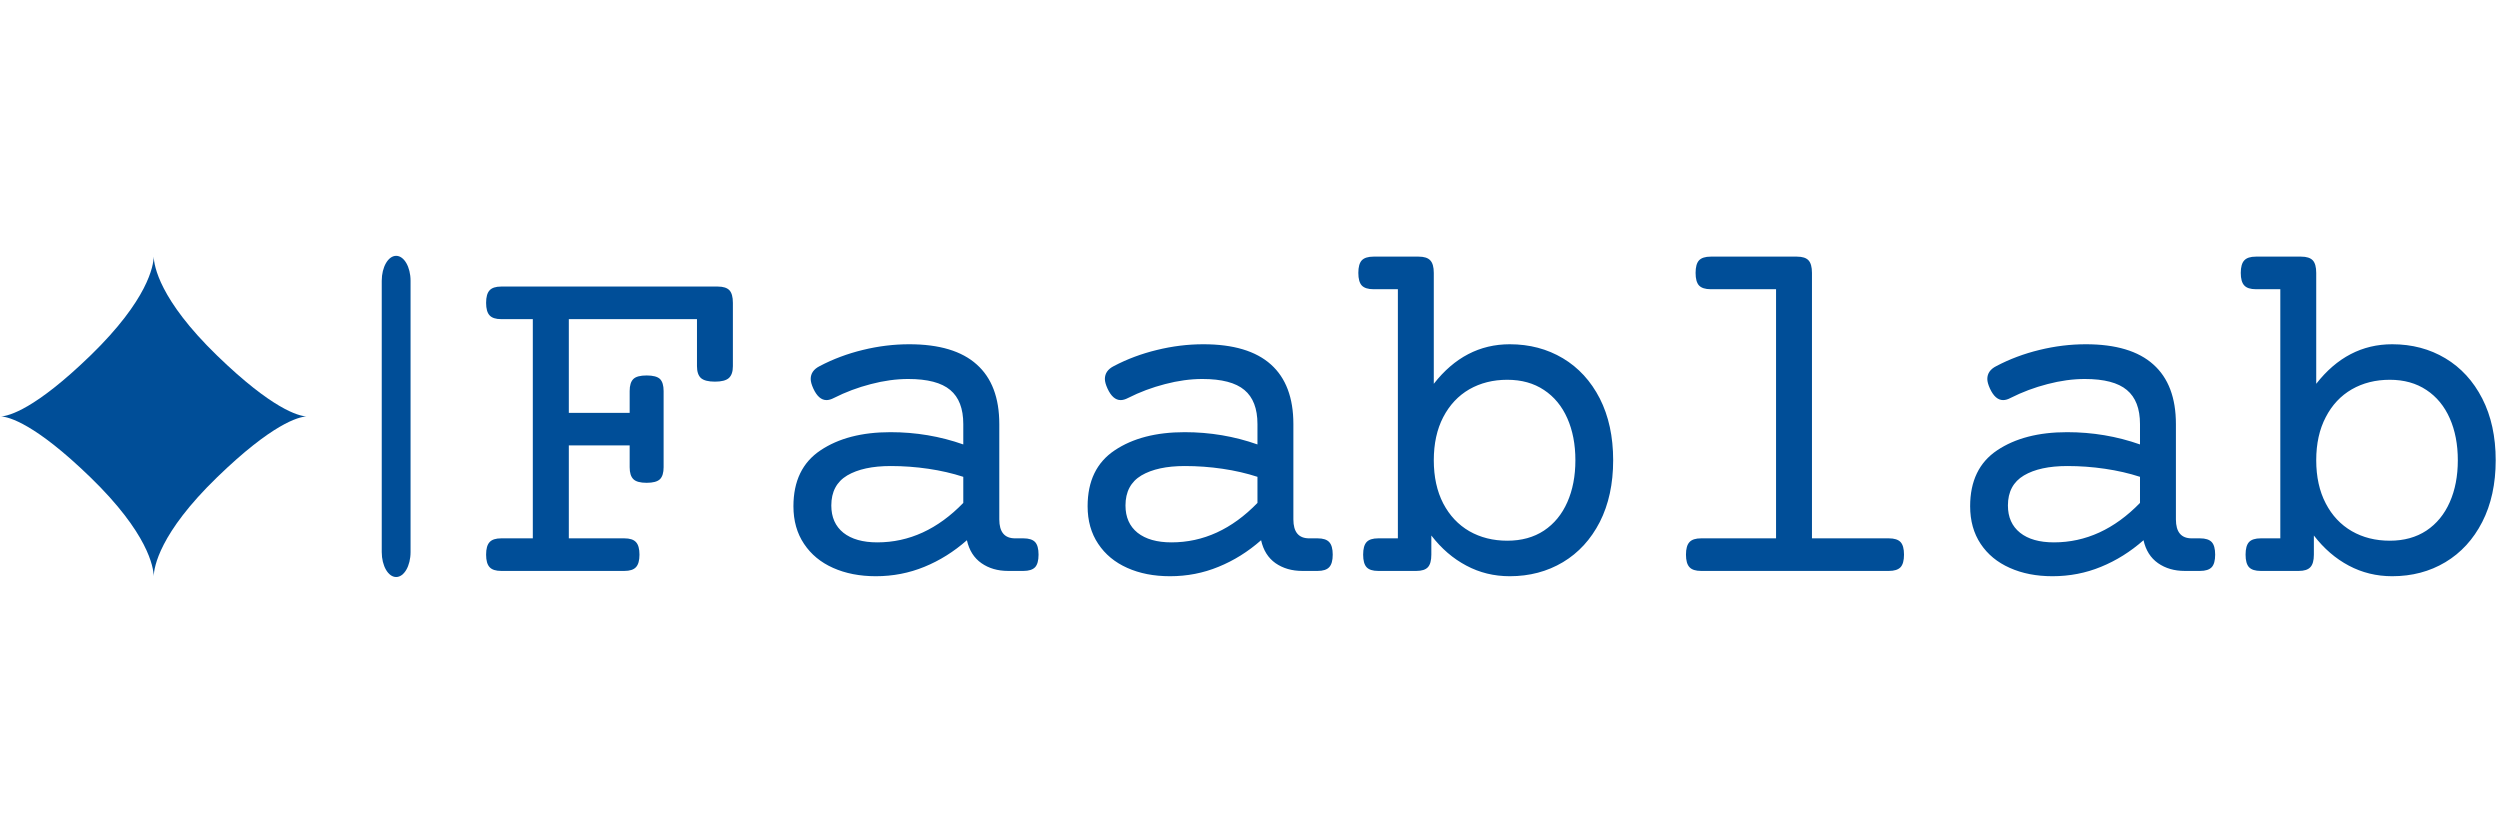
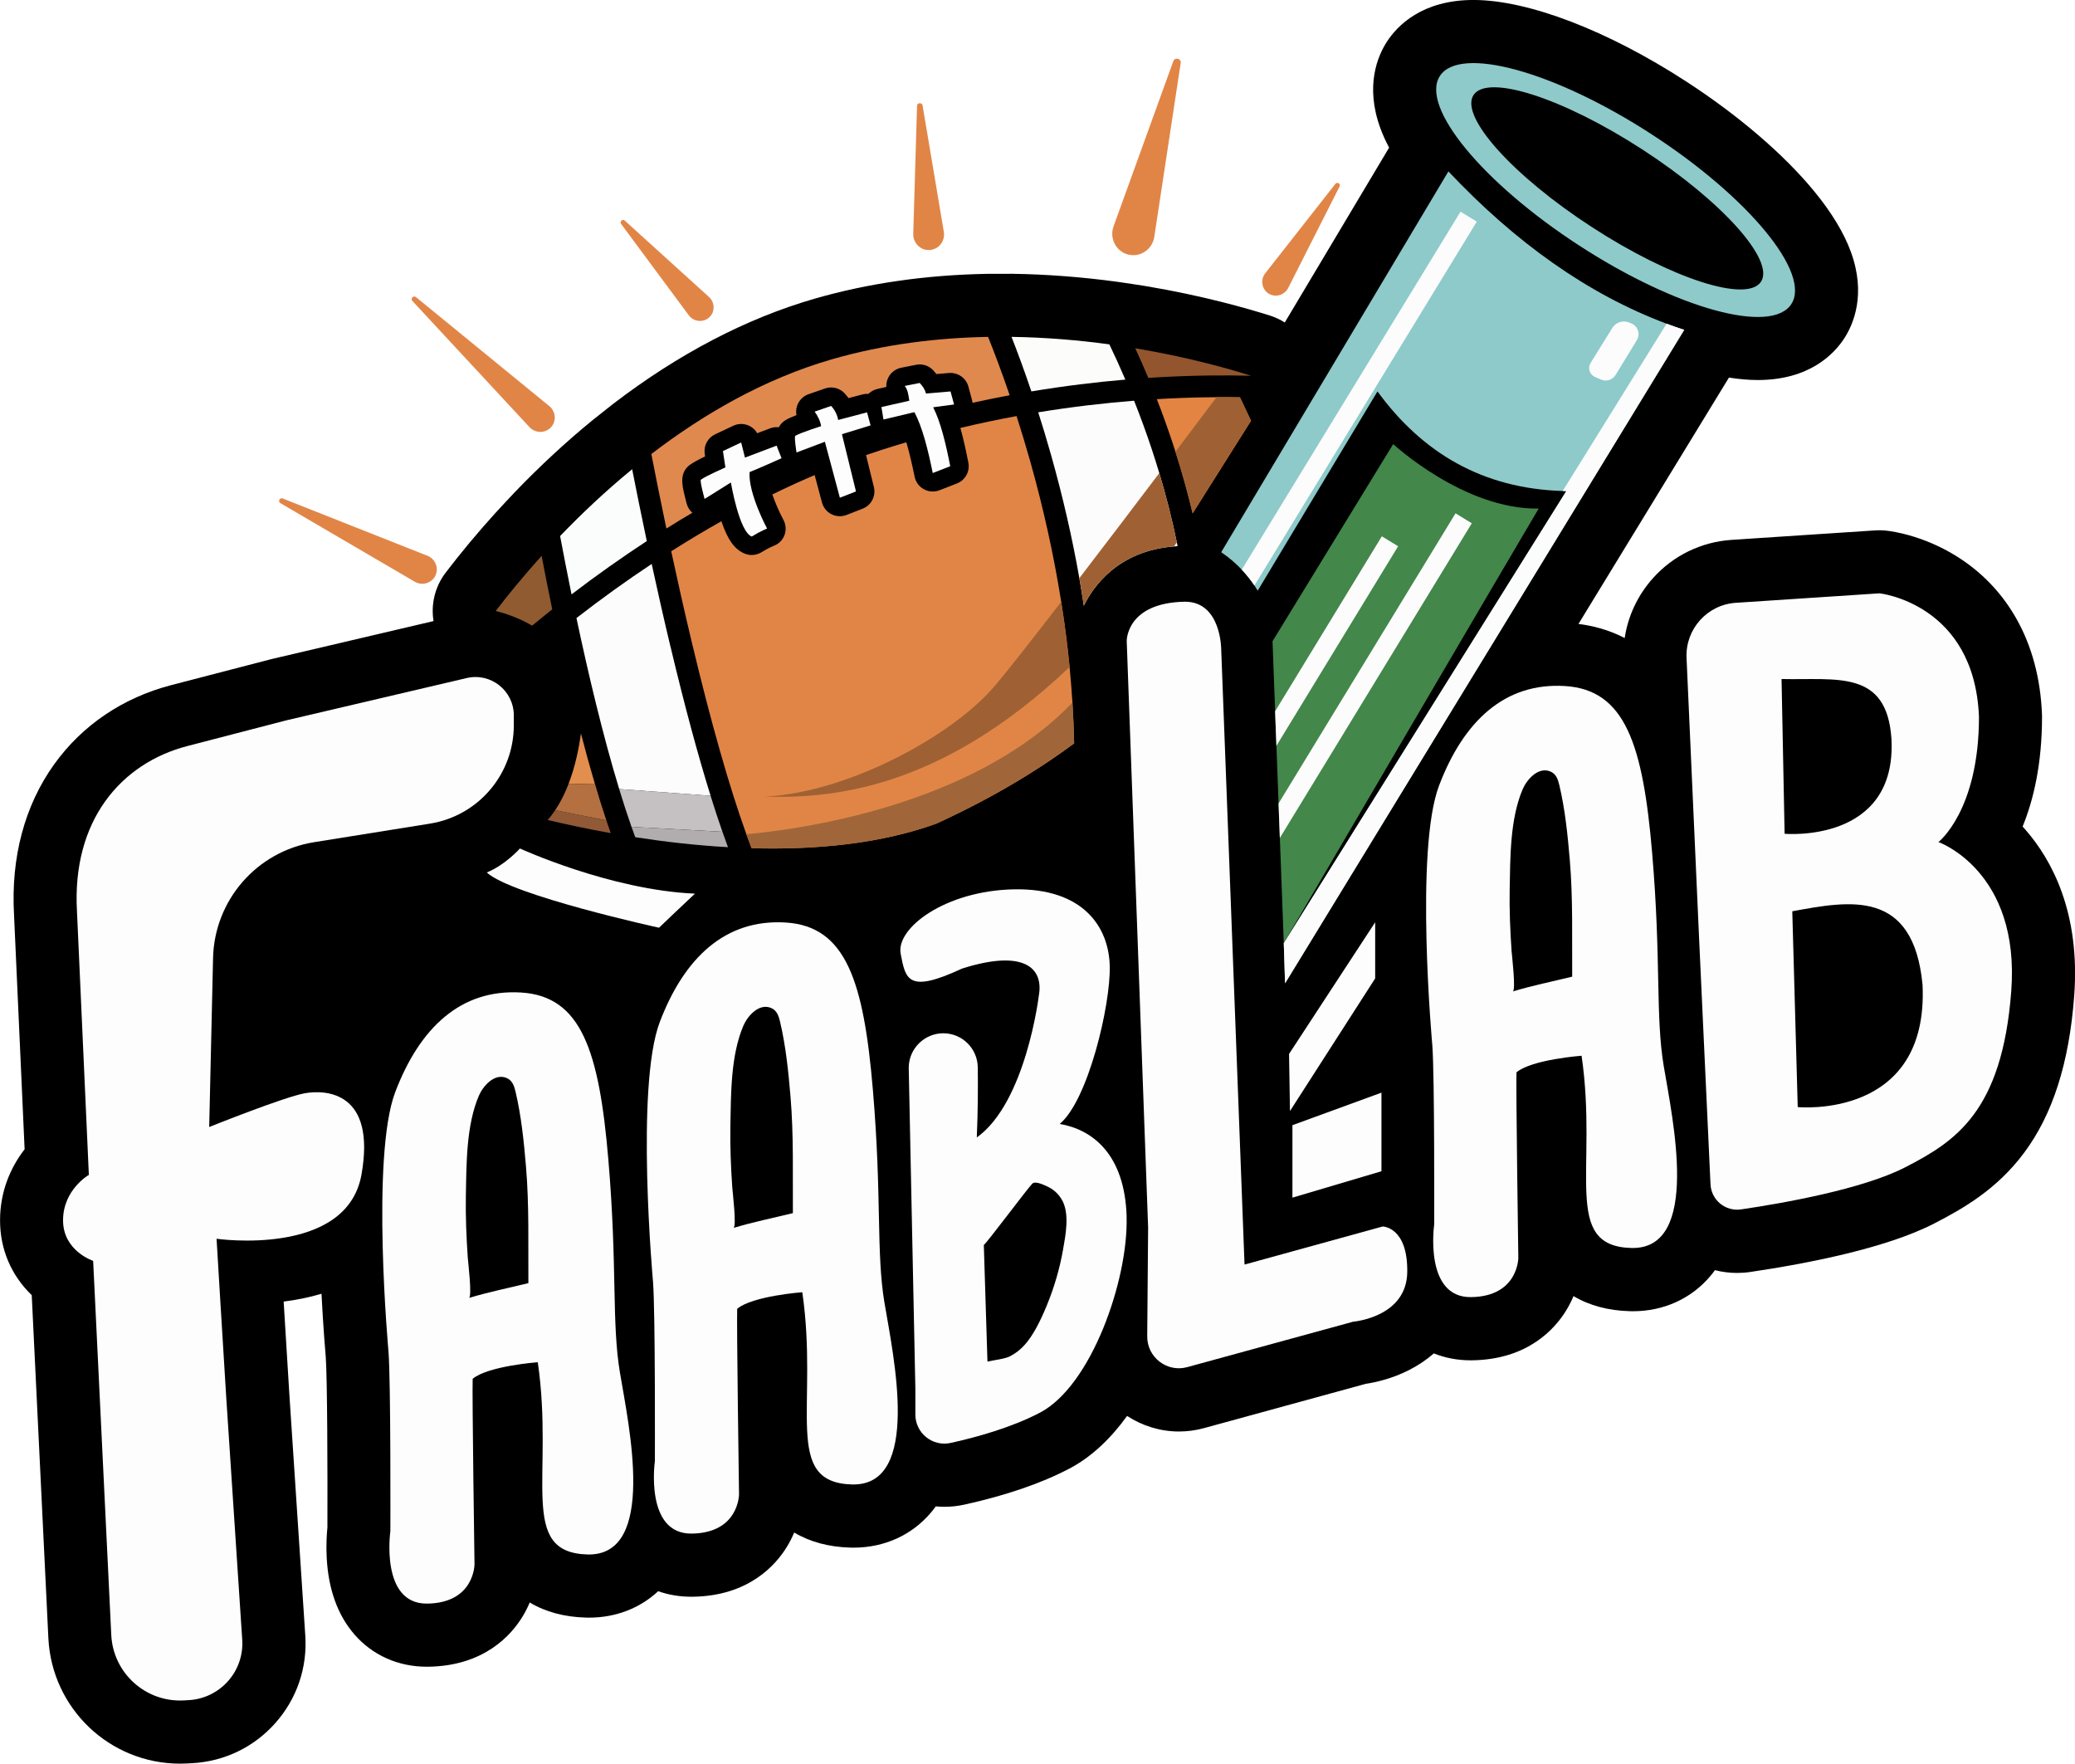
- <svg xmlns="http://www.w3.org/2000/svg" version="1.1" xmlnsXlink="http://www.w3.org/1999/xlink" xmlnsSvgjs="http://svgjs.dev/svgjs" width="150" height="50" viewBox="0 0 1500 193">
-   <g transform="matrix(1,0,0,1,-0.9090909,-0.1431387)">
-     <svg viewBox="0 0 396 51" data-background-color="#EBEBEB" preserveAspectRatio="xMidYMid meet" height="193" width="1500">
-       <g id="tight-bounds" transform="matrix(1,0,0,1,0.24,0.03782422)">
-         <svg viewBox="0 0 395.52 50.924" height="50.924" width="395.52">
-           <g>
-             <svg viewBox="0 0 490.934 63.209" height="50.924" width="395.52">
-               <g>
-                 <rect width="5.672" height="63.209" x="74.894" y="0" fill="#004E98" opacity="1" stroke-width="0" stroke="transparent" fill-opacity="1" class="rect-qz-0" data-fill-palette-color="primary" rx="1%" id="qz-0" data-palette-color="#004E98" />
-               </g>
-               <g transform="matrix(1,0,0,1,95.41397,0.1572368)">
-                 <svg viewBox="0 0 395.52 62.895" height="62.895" width="395.52">
-                   <g id="textblocktransform">
-                     <svg viewBox="0 0 395.52 62.895" height="62.895" width="395.52" id="textblock">
-                       <g>
-                         <svg viewBox="0 0 395.52 62.895" height="62.895" width="395.52">
-                           <g transform="matrix(1,0,0,1,0,0)">
-                             <svg width="395.52" viewBox="1.95 -32.03 204.8 32.57" height="62.895" data-palette-color="#004E98">
-                               <path d="M25.56-28.98Q26.39-28.98 26.75-28.6 27.1-28.22 27.1-27.32L27.1-27.32 27.1-20.87Q27.1-20.02 26.68-19.65 26.27-19.29 25.27-19.29L25.27-19.29Q24.27-19.29 23.85-19.65 23.44-20.02 23.44-20.87L23.44-20.87 23.44-25.66 10.38-25.66 10.38-16.11 16.58-16.11 16.58-18.33Q16.58-19.19 16.96-19.56 17.33-19.92 18.31-19.92L18.31-19.92Q19.29-19.92 19.67-19.56 20.04-19.19 20.04-18.33L20.04-18.33 20.04-10.57Q20.04-9.72 19.67-9.35 19.29-8.98 18.31-8.98L18.31-8.98Q17.33-8.98 16.96-9.35 16.58-9.72 16.58-10.57L16.58-10.57 16.58-12.79 10.38-12.79 10.38-3.32 16.04-3.32Q16.87-3.32 17.22-2.94 17.58-2.56 17.58-1.66L17.58-1.66Q17.58-0.76 17.22-0.38 16.87 0 16.04 0L16.04 0 3.49 0Q2.66 0 2.31-0.38 1.95-0.76 1.95-1.66L1.95-1.66Q1.95-2.56 2.31-2.94 2.66-3.32 3.49-3.32L3.49-3.32 6.71-3.32 6.71-25.66 3.49-25.66Q2.66-25.66 2.31-26.04 1.95-26.42 1.95-27.32L1.95-27.32Q1.95-28.22 2.31-28.6 2.66-28.98 3.49-28.98L3.49-28.98 25.56-28.98ZM45.07-23.1Q49.66-23.1 51.95-21.04 54.25-18.99 54.25-14.97L54.25-14.97 54.25-5.25Q54.25-3.32 55.86-3.32L55.86-3.32 56.71-3.32Q57.54-3.32 57.9-2.94 58.25-2.56 58.25-1.66L58.25-1.66Q58.25-0.76 57.9-0.38 57.54 0 56.71 0L56.71 0 55.15 0Q53.56 0 52.43-0.79 51.29-1.59 50.95-3.13L50.95-3.13Q48.95-1.37 46.62-0.42 44.28 0.54 41.67 0.54L41.67 0.54Q39.21 0.54 37.31-0.31 35.42-1.15 34.35-2.76 33.27-4.37 33.27-6.59L33.27-6.59Q33.27-10.45 36.03-12.29 38.79-14.14 43.16-14.14L43.16-14.14Q47.04-14.14 50.58-12.89L50.58-12.89 50.58-14.97Q50.58-17.33 49.25-18.44 47.92-19.56 44.97-19.56L44.97-19.56Q43.14-19.56 41.16-19.04 39.18-18.53 37.4-17.63L37.4-17.63Q36.98-17.41 36.64-17.41L36.64-17.41Q35.84-17.41 35.3-18.58L35.3-18.58Q35.03-19.17 35.03-19.56L35.03-19.56Q35.03-20.41 35.94-20.87L35.94-20.87Q37.99-21.95 40.34-22.52 42.7-23.1 45.07-23.1L45.07-23.1ZM43.19-10.69Q40.38-10.69 38.75-9.73 37.13-8.76 37.13-6.67L37.13-6.67Q37.13-4.88 38.36-3.89 39.6-2.91 41.82-2.91L41.82-2.91Q46.68-2.91 50.58-6.93L50.58-6.93 50.58-9.59Q48.92-10.13 47.02-10.41 45.11-10.69 43.19-10.69L43.19-10.69ZM75.04-23.1Q79.63-23.1 81.93-21.04 84.22-18.99 84.22-14.97L84.22-14.97 84.22-5.25Q84.22-3.32 85.83-3.32L85.83-3.32 86.69-3.32Q87.52-3.32 87.87-2.94 88.23-2.56 88.23-1.66L88.23-1.66Q88.23-0.76 87.87-0.38 87.52 0 86.69 0L86.69 0 85.13 0Q83.54 0 82.4-0.79 81.27-1.59 80.93-3.13L80.93-3.13Q78.93-1.37 76.59-0.42 74.26 0.54 71.65 0.54L71.65 0.54Q69.18 0.54 67.29-0.31 65.4-1.15 64.33-2.76 63.25-4.37 63.25-6.59L63.25-6.59Q63.25-10.45 66.01-12.29 68.77-14.14 73.14-14.14L73.14-14.14Q77.02-14.14 80.56-12.89L80.56-12.89 80.56-14.97Q80.56-17.33 79.23-18.44 77.9-19.56 74.95-19.56L74.95-19.56Q73.12-19.56 71.14-19.04 69.16-18.53 67.38-17.63L67.38-17.63Q66.96-17.41 66.62-17.41L66.62-17.41Q65.82-17.41 65.28-18.58L65.28-18.58Q65.01-19.17 65.01-19.56L65.01-19.56Q65.01-20.41 65.91-20.87L65.91-20.87Q67.96-21.95 70.32-22.52 72.68-23.1 75.04-23.1L75.04-23.1ZM73.16-10.69Q70.36-10.69 68.73-9.73 67.11-8.76 67.11-6.67L67.11-6.67Q67.11-4.88 68.34-3.89 69.58-2.91 71.8-2.91L71.8-2.91Q76.66-2.91 80.56-6.93L80.56-6.93 80.56-9.59Q78.9-10.13 77-10.41 75.09-10.69 73.16-10.69L73.16-10.69ZM96.99-32.03Q97.82-32.03 98.17-31.65 98.53-31.27 98.53-30.37L98.53-30.37 98.53-19.07Q101.68-23.1 106.27-23.1L106.27-23.1Q109.29-23.1 111.69-21.67 114.08-20.24 115.45-17.57 116.81-14.89 116.81-11.28L116.81-11.28Q116.81-7.67 115.45-4.99 114.08-2.32 111.69-0.89 109.29 0.54 106.27 0.54L106.27 0.54Q103.87 0.54 101.85-0.54 99.82-1.61 98.28-3.61L98.28-3.61 98.28-1.66Q98.28-0.76 97.93-0.38 97.58 0 96.75 0L96.75 0 92.86 0Q92.03 0 91.68-0.38 91.33-0.76 91.33-1.66L91.33-1.66Q91.33-2.56 91.68-2.94 92.03-3.32 92.86-3.32L92.86-3.32 94.87-3.32 94.87-28.71 92.38-28.71Q91.55-28.71 91.19-29.09 90.84-29.47 90.84-30.37L90.84-30.37Q90.84-31.27 91.19-31.65 91.55-32.03 92.38-32.03L92.38-32.03 96.99-32.03ZM106.02-19.48Q103.85-19.48 102.15-18.51 100.46-17.53 99.49-15.67 98.53-13.82 98.53-11.28L98.53-11.28Q98.53-8.74 99.49-6.88 100.46-5.03 102.15-4.05 103.85-3.08 106.02-3.08L106.02-3.08Q108.2-3.08 109.76-4.11 111.32-5.15 112.14-7.01 112.96-8.86 112.96-11.28L112.96-11.28Q112.96-13.7 112.14-15.55 111.32-17.41 109.76-18.44 108.2-19.48 106.02-19.48L106.02-19.48ZM135.54-32.03Q136.37-32.03 136.72-31.65 137.07-31.27 137.07-30.37L137.07-30.37 137.07-3.32 144.91-3.32Q145.74-3.32 146.1-2.94 146.45-2.56 146.45-1.66L146.45-1.66Q146.45-0.76 146.1-0.38 145.74 0 144.91 0L144.91 0 125.77 0Q124.94 0 124.59-0.38 124.23-0.76 124.23-1.66L124.23-1.66Q124.23-2.56 124.59-2.94 124.94-3.32 125.77-3.32L125.77-3.32 133.41-3.32 133.41-28.71 126.75-28.71Q125.92-28.71 125.56-29.09 125.21-29.47 125.21-30.37L125.21-30.37Q125.21-31.27 125.56-31.65 125.92-32.03 126.75-32.03L126.75-32.03 135.54-32.03ZM164.98-23.1Q169.57-23.1 171.86-21.04 174.16-18.99 174.16-14.97L174.16-14.97 174.16-5.25Q174.16-3.32 175.77-3.32L175.77-3.32 176.62-3.32Q177.45-3.32 177.81-2.94 178.16-2.56 178.16-1.66L178.16-1.66Q178.16-0.76 177.81-0.38 177.45 0 176.62 0L176.62 0 175.06 0Q173.47 0 172.34-0.79 171.2-1.59 170.86-3.13L170.86-3.13Q168.86-1.37 166.53-0.42 164.2 0.54 161.58 0.54L161.58 0.54Q159.12 0.54 157.23-0.31 155.33-1.15 154.26-2.76 153.19-4.37 153.19-6.59L153.19-6.59Q153.19-10.45 155.94-12.29 158.7-14.14 163.07-14.14L163.07-14.14Q166.96-14.14 170.5-12.89L170.5-12.89 170.5-14.97Q170.5-17.33 169.16-18.44 167.83-19.56 164.88-19.56L164.88-19.56Q163.05-19.56 161.07-19.04 159.09-18.53 157.31-17.63L157.31-17.63Q156.9-17.41 156.55-17.41L156.55-17.41Q155.75-17.41 155.21-18.58L155.21-18.58Q154.94-19.17 154.94-19.56L154.94-19.56Q154.94-20.41 155.85-20.87L155.85-20.87Q157.9-21.95 160.25-22.52 162.61-23.1 164.98-23.1L164.98-23.1ZM163.1-10.69Q160.29-10.69 158.67-9.73 157.04-8.76 157.04-6.67L157.04-6.67Q157.04-4.88 158.28-3.89 159.51-2.91 161.73-2.91L161.73-2.91Q166.59-2.91 170.5-6.93L170.5-6.93 170.5-9.59Q168.84-10.13 166.93-10.41 165.03-10.69 163.1-10.69L163.1-10.69ZM186.92-32.03Q187.75-32.03 188.11-31.65 188.46-31.27 188.46-30.37L188.46-30.37 188.46-19.07Q191.61-23.1 196.2-23.1L196.2-23.1Q199.23-23.1 201.62-21.67 204.01-20.24 205.38-17.57 206.75-14.89 206.75-11.28L206.75-11.28Q206.75-7.67 205.38-4.99 204.01-2.32 201.62-0.89 199.23 0.54 196.2 0.54L196.2 0.54Q193.81 0.54 191.78-0.54 189.76-1.61 188.22-3.61L188.22-3.61 188.22-1.66Q188.22-0.76 187.86-0.38 187.51 0 186.68 0L186.68 0 182.8 0Q181.97 0 181.61-0.38 181.26-0.76 181.26-1.66L181.26-1.66Q181.26-2.56 181.61-2.94 181.97-3.32 182.8-3.32L182.8-3.32 184.8-3.32 184.8-28.71 182.31-28.71Q181.48-28.71 181.13-29.09 180.77-29.47 180.77-30.37L180.77-30.37Q180.77-31.27 181.13-31.65 181.48-32.03 182.31-32.03L182.31-32.03 186.92-32.03ZM195.96-19.48Q193.78-19.48 192.09-18.51 190.39-17.53 189.43-15.67 188.46-13.82 188.46-11.28L188.46-11.28Q188.46-8.74 189.43-6.88 190.39-5.03 192.09-4.05 193.78-3.08 195.96-3.08L195.96-3.08Q198.13-3.08 199.69-4.11 201.25-5.15 202.07-7.01 202.89-8.86 202.89-11.28L202.89-11.28Q202.89-13.7 202.07-15.55 201.25-17.41 199.69-18.44 198.13-19.48 195.96-19.48L195.96-19.48Z" opacity="1" transform="matrix(1,0,0,1,0,0)" fill="#004E98" class="wordmark-text-0" data-fill-palette-color="primary" id="text-0" />
-                             </svg>
-                           </g>
-                         </svg>
-                       </g>
-                     </svg>
-                   </g>
-                 </svg>
-               </g>
-               <g transform="matrix(1,0,0,1,0,0.1572368)">
-                 <svg viewBox="0 0 60.046 62.895" height="62.895" width="60.046">
-                   <g>
-                     <svg version="1.0" x="0" y="0" viewBox="0 0 95.471 100" enable-background="new 0 0 95.471 100" xml:space="preserve" width="60.046" height="62.895" class="icon-icon-0" data-fill-palette-color="accent" id="icon-0">
-                       <path d="M47.735 0c-0.083 2.825-1.738 13.412-19.799 30.934C10.554 47.797 2.439 49.824 0 50c2.439 0.178 10.554 2.204 27.936 19.066C45.997 86.589 47.652 97.177 47.735 100c0.083-2.823 1.739-13.411 19.798-30.934C84.917 52.204 93.031 50.178 95.471 50c-2.439-0.176-10.554-2.203-27.938-19.066C49.475 13.412 47.819 2.825 47.735 0z" fill="#004E98" data-fill-palette-color="accent" />
-                     </svg>
-                   </g>
-                 </svg>
-               </g>
-             </svg>
-           </g>
-           <defs />
-         </svg>
-         <rect width="395.52" height="50.924" fill="none" stroke="none" visibility="hidden" />
-       </g>
-     </svg>
+ <svg xmlns="http://www.w3.org/2000/svg" id="Layer_1" data-name="Layer 1" viewBox="0 0 792.38 673.38">
+   <defs>
+     <style>
+       .cls-1, .cls-2, .cls-3, .cls-4, .cls-5, .cls-6, .cls-7, .cls-8, .cls-9, .cls-10, .cls-11, .cls-12, .cls-13, .cls-14, .cls-15, .cls-16, .cls-17, .cls-18, .cls-19 {
+         stroke-width: 0px;
+       }
+ 
+       .cls-2 {
+         fill: #43874a;
+       }
+ 
+       .cls-3 {
+         fill: #e38442;
+       }
+ 
+       .cls-4 {
+         fill: #c5c1c2;
+       }
+ 
+       .cls-5 {
+         fill: #e28e4f;
+       }
+ 
+       .cls-6 {
+         fill: #e0894f;
+       }
+ 
+       .cls-7 {
+         fill: #e18547;
+       }
+ 
+       .cls-8 {
+         fill: #b1acad;
+       }
+ 
+       .cls-9 {
+         fill: #8ecaca;
+       }
+ 
+       .cls-10 {
+         fill: #905b30;
+       }
+ 
+       .cls-11 {
+         fill: #915936;
+       }
+ 
+       .cls-12 {
+         fill: #b47040;
+       }
+ 
+       .cls-13 {
+         fill: #a06639;
+       }
+ 
+       .cls-14 {
+         fill: #9f6133;
+       }
+ 
+       .cls-15 {
+         fill: #fdfdfd;
+       }
+ 
+       .cls-16 {
+         fill: #92552d;
+       }
+ 
+       .cls-17 {
+         fill: #fbfdfc;
+       }
+ 
+       .cls-18 {
+         fill: #fcfcfa;
+       }
+ 
+       .cls-19 {
+         fill: #fcfcfc;
+       }
+     </style>
+   </defs>
+   <path class="cls-1" d="m773.63,316.99c-.42-.48-.83-.95-1.25-1.4,4.17-10.22,7.41-23.94,7.41-41.91,0-.33,0-.65-.02-.98-.56-13.72-3.85-26-9.78-36.49-5.04-8.92-11.87-16.38-20.3-22.17-13.61-9.35-26.89-11.17-29.42-11.44-.85-.09-1.7-.14-2.56-.14-.53,0-1.06.02-1.59.05l-54.86,3.62c-11.62.77-22.3,5.97-30.06,14.64-5.81,6.5-9.51,14.4-10.78,22.84-5.99-3.12-12.1-4.69-17.65-5.38l57.46-94.06c3.9.61,7.58.93,11.01.93h0c19.74,0,29.16-9.96,33.02-15.9,3.5-5.39,8.48-16.86,2.5-33.12-2.67-7.27-7.38-15.03-14-23.08-11.59-14.1-28.96-28.99-48.9-41.92-30-19.47-60.35-31.09-81.2-31.09-19.75,0-29.17,9.96-33.02,15.9-3.5,5.39-8.48,16.86-2.5,33.12.88,2.4,1.99,4.86,3.32,7.36l-39.84,66.76c-1.72-1.09-3.6-1.98-5.61-2.62-8.33-2.64-25.58-7.62-47.52-11.28-1.32-.22-8.82-1.37-10.62-1.61-13.64-1.86-27.19-2.89-40.27-3.08-.11,0-.23,0-.34,0-1.53,0-7.43.02-8.94.02-.14,0-.29,0-.43,0-23.35.42-45.52,3.62-65.9,9.51-26.04,7.53-51.91,21.04-76.89,40.17-1.37,1.05-6.63,5.21-7.96,6.3-10.13,8.3-20.09,17.53-29.62,27.45-1.31,1.36-6.28,6.7-7.54,8.1-6.74,7.45-13.07,15.05-18.81,22.58-4.05,5.31-5.67,12-4.62,18.47l-61.83,14.5c-.19.04-.37.09-.56.14l-37.66,9.78c-18.56,4.82-34.06,15.29-44.81,30.26-11.28,15.7-16.58,35.58-15.33,57.5l4.04,89.49c-5.36,6.9-9.38,16.09-9.38,27.15s4.27,20.99,12.1,28.56l6.35,130.91c1.3,26.89,23.4,47.96,50.31,47.96.94,0,1.9-.03,2.85-.08l1.83-.1c12.3-.69,23.57-6.15,31.73-15.37,8.16-9.22,12.21-21.07,11.39-33.36-1.98-29.88-5.4-81.51-6.05-91.59-.46-7.17-1.39-22.43-2.21-35.93,5.12-.63,9.94-1.64,14.45-2.99.66,12.99,1.49,22.57,1.63,24.17.59,8.13.7,43.57.63,65.08-.25,2.43-.54,6.69-.27,11.62.65,12.03,4.2,21.85,10.55,29.18,6.91,7.97,16.73,12.36,27.64,12.36.18,0,.36,0,.54,0,21.44-.28,31.81-12.14,36.08-19.19,1.1-1.81,1.99-3.6,2.71-5.33,6.04,3.6,13.25,5.54,21.47,5.76.39.01.79.02,1.18.02h0c10.16,0,19.38-3.55,26.41-10.09,3.94,1.39,8.19,2.11,12.61,2.11.18,0,.36,0,.54,0,21.44-.28,31.81-12.14,36.08-19.19,1.1-1.81,1.98-3.6,2.71-5.33,6.04,3.6,13.25,5.54,21.47,5.76.39.01.79.02,1.18.02h0c11.81,0,22.34-4.8,29.66-13.5.61-.73,1.2-1.48,1.76-2.26,1.09.1,2.19.16,3.31.16,2.55,0,5.1-.28,7.59-.83,15.88-3.5,29.38-8.13,40.12-13.76,8.49-4.45,15.84-11.54,22.03-20.1,5.85,3.82,12.76,5.94,19.79,5.94,3.23,0,6.45-.43,9.58-1.29l61.75-16.91c3.67-.55,9.85-1.9,16.3-5.13,3.62-1.82,6.87-4,9.72-6.49,4.33,1.73,9.06,2.64,14.01,2.64.18,0,.36,0,.54,0,21.44-.28,31.81-12.14,36.08-19.19,1.1-1.81,1.98-3.6,2.71-5.33,6.04,3.6,13.25,5.54,21.47,5.76.39.01.79.02,1.18.02h0c11.81,0,22.34-4.8,29.66-13.5.59-.7,1.16-1.43,1.7-2.18,2.71.69,5.56,1.06,8.48,1.06,1.67,0,3.35-.12,5.01-.37,21.93-3.24,51.93-9.07,70.25-18.52,11.16-5.75,23.95-13.06,34.33-27.01,10.91-14.66,17.16-34.18,19.1-59.69,2.45-32.06-8.66-52.17-18.4-63.4Z" />
+   <path class="cls-10" d="m210.89,232.66c-.52.41-1.03.82-1.55,1.23-2.11,1.68-4.16,3.34-6.15,4.99-5.09-3-10.21-4.68-13.88-5.6,4.16-5.46,10.07-12.79,17.52-21.03,1.16,6.1,2.52,13.01,4.06,20.42Z" />
+   <path class="cls-17" d="m218.25,226.94c-1.7-8.33-3.17-15.91-4.36-22.27,7.89-8.21,17.12-16.99,27.51-25.51,1.42,7.23,3.32,16.68,5.59,27.43-9.63,6.3-19.24,13.1-28.74,20.35Z" />
+   <path class="cls-5" d="m221.84,280.02c-.67,5.04-2.03,12.31-4.78,19.41l10.08-.21c-1.84-6.24-3.61-12.68-5.3-19.19Z" />
+   <path class="cls-11" d="m212,309.35c-.87,1.31-1.81,2.56-2.84,3.73,6.29,1.51,14.5,3.31,24.05,5.02-.56-1.59-1.11-3.21-1.66-4.86l-19.55-3.89Z" />
+   <path class="cls-12" d="m227.15,299.21l-10.08.21c-1.33,3.45-3,6.84-5.07,9.93l19.55,3.89c-1.5-4.5-2.97-9.2-4.39-14.03Z" />
+   <path class="cls-19" d="m256.06,247.03c-2.62-10.98-5.05-21.75-7.2-31.7-9.24,6.12-18.84,12.98-28.73,20.65,4.39,20.71,10.01,44.58,16.32,65.29l34.91,2.57c-4.9-15.7-10-34.65-15.28-56.8Z" />
+   <path class="cls-4" d="m271.35,303.83l-34.91-2.57c1.53,5.04,3.11,9.88,4.71,14.45l34.71,1.86c-1.49-4.26-2.99-8.84-4.52-13.74Z" />
+   <path class="cls-8" d="m241.16,315.71c.47,1.34.95,2.66,1.42,3.95,10.8,1.67,22.83,3.1,35.41,3.81-.7-1.89-1.41-3.86-2.12-5.9l-34.71-1.86Z" />
+   <path class="cls-6" d="m385.56,150.91c-4.65.87-9.39,1.83-14.19,2.89-.03-.41-.1-.82-.22-1.22l-1.35-4.98c-.84-3.1-3.65-5.21-6.81-5.21-.2,0-.41,0-.61.02l-4.78.41c-.39-.48-.79-.95-1.22-1.42-1.35-1.45-3.23-2.26-5.17-2.26-.46,0-.92.05-1.38.14l-5.69,1.13c-2.36.47-4.32,2.11-5.2,4.36-.37.96-.53,1.97-.47,2.97l-3.44.78c-1.34.3-2.5.97-3.42,1.88-.17-.01-.34-.02-.51-.02-.6,0-1.2.07-1.81.24l-5.27,1.39c-.45-.63-.94-1.24-1.48-1.81-1.36-1.47-3.24-2.26-5.17-2.26-.77,0-1.55.13-2.31.39l-6.29,2.18c-2.11.73-3.75,2.43-4.42,4.56-.35,1.13-.42,2.3-.2,3.43-1.63.63-3.09,1.27-4.03,1.82-1.29.77-2.16,1.72-2.72,2.82-.27-.03-.55-.05-.83-.05-.83,0-1.67.15-2.5.46l-4.91,1.86c-.71-1.23-1.78-2.23-3.09-2.85-.96-.45-1.99-.68-3.02-.68s-2.06.22-3.01.67l-6.96,3.28c-2.82,1.33-4.43,4.35-3.97,7.43l.15,1c-2.31,1.11-4.61,2.32-5.85,3.25-3.99,2.99-2.91,7.65-2.13,11.05.44,1.91.94,3.73.96,3.8.37,1.34,1.11,2.52,2.13,3.42-3.3,1.94-6.6,3.95-9.9,6.02-2.44-11.63-4.4-21.53-5.74-28.45,19.62-15.02,42.9-28.63,68.94-36.16,20.08-5.8,40.41-8.22,59.65-8.56,2.42,6.05,5.27,13.56,8.24,22.27Z" />
+   <path class="cls-7" d="m410.19,283.82c-14.55,10.8-31.92,21.18-52.65,30.66-21.8,7.89-46.81,10.04-70.54,9.38-.66-1.71-1.32-3.49-1.99-5.35-6.49-17.98-13.52-42.65-20.85-73.37-2.89-12.08-5.53-23.9-7.84-34.65,6.6-4.19,12.99-8,19.16-11.47,2.42,7.23,5.24,11.02,9.17,12.46.78.29,1.61.43,2.42.43,1.28,0,2.56-.35,3.69-1.04,2.68-1.64,4.4-2.35,4.63-2.44,1.94-.69,3.43-2.16,4.17-4.08.75-1.93.56-4.07-.41-5.88-1.38-2.57-3.02-6.21-4.21-9.68,5.65-2.77,11.04-5.22,16.15-7.4l2.8,10.48c.52,1.94,1.84,3.57,3.63,4.47,1,.51,2.1.76,3.19.76.87,0,1.74-.16,2.56-.48l6.15-2.4c3.3-1.29,5.14-4.82,4.29-8.26l-2.99-12.19c2.1-.73,4.12-1.41,6.06-2.03,3.12-1,6.23-1.96,9.32-2.87,1.24,4.14,2.27,8.8,3.17,13.16.42,2.04,1.71,3.79,3.54,4.78,1.05.57,2.21.86,3.37.86.87,0,1.74-.16,2.57-.48l6.68-2.6c3.18-1.24,5.02-4.58,4.36-7.94-.84-4.29-1.82-8.87-3.05-13.26,7.31-1.74,14.48-3.24,21.45-4.52,1.74,5.38,3.48,11.12,5.2,17.2,5.07,17.97,9.04,35.97,11.85,53.68.75,4.7,1.41,9.38,1.99,14.04.45,3.64.86,7.27,1.21,10.88.44,4.56.81,9.08,1.09,13.58.33,5.23.54,10.43.65,15.58Z" />
+   <path class="cls-18" d="m429.73,144.94c-11.05.94-23.1,2.38-35.88,4.51h0c-2.69-7.97-5.28-14.96-7.58-20.83,13.26.19,25.87,1.3,37.36,2.86,1.96,4.07,4.02,8.58,6.11,13.46Z" />
+   <path class="cls-16" d="m438.49,144.28c-1.69-4.06-3.36-7.83-4.97-11.3,20.16,3.36,35.92,7.86,44.2,10.49-5-.12-10.44-.17-16.24-.09-6.87.09-14.58.35-22.99.91Z" />
+   <path class="cls-19" d="m449.7,208.54c-.47.02-.93.05-1.4.1-21.26,1.67-30.75,15.15-34.41,22.63-.53-3.5-1.1-7-1.72-10.52-2.75-15.61-6.38-31.38-10.83-47.13-1.61-5.71-3.25-11.11-4.87-16.19,13.09-2.14,25.4-3.54,36.6-4.43,2.36,5.92,4.69,12.25,6.88,18.89.96,2.91,1.88,5.83,2.75,8.74,2.65,8.85,4.89,17.69,6.7,26.49.1.47.2.95.29,1.42Z" />
+   <path class="cls-3" d="m477.73,160.65l-22.29,35.35c-1.87-7.83-4.06-15.68-6.57-23.53-.36-1.14-.73-2.27-1.11-3.41-1.96-5.9-3.97-11.47-6-16.66,7.11-.42,13.68-.64,19.6-.71,1.08-.01,2.14-.02,3.2-.03,3.1-.02,6.08,0,8.94.05l4.23,8.95Z" />
+   <path class="cls-15" d="m267.65,183.16c-.5.38,1.41,7.35,1.41,7.35l10.04-6.29s3.17,18.88,7.97,20.64c3.63-2.23,5.86-3.04,5.86-3.04,0,0-7.27-13.49-6.68-21.58,2.81-1.06,12.19-5.28,12.19-5.28l-1.88-4.81-12.08,4.57-1.45-5.78-6.96,3.28.94,6.25s-7.5,3.28-9.38,4.69Z" />
+   <path class="cls-15" d="m303.72,166.39c-.54.32.45,6.37.45,6.37l10.83-4.09,5.72,21.37,6.15-2.4-5.36-21.86,10.94-3.36-1.35-4.98-11.02,2.91c-.42-2.18-1.38-3.93-2.7-5.36l-6.29,2.18c1.28,1.76,2.16,3.6,2.47,5.55,0,0-7.81,2.46-9.83,3.66Z" />
+   <path class="cls-15" d="m336.59,155.41l.78,4.77,11.8-2.81c3.1,5.77,5.17,14.23,7.02,23.24l6.68-2.6c-1.7-8.66-3.63-16.74-6.51-22.51l7.97-1.06-1.35-4.98-9.36.8c-.5-1.65-1.09-2.61-2.42-4.04l-5.69,1.13c1.28,1.76,1.41,3.71,1.73,5.66l-10.66,2.41Z" />
+   <path class="cls-14" d="m407.24,243.79c.45,3.64.86,7.27,1.21,10.88-50.26,47.74-92.31,50.14-116.57,49.5,31.42-1.41,71.52-22.92,87.94-42.21,4.85-5.71,14.4-17.88,25.43-32.2.75,4.7,1.41,9.38,1.99,14.04Z" />
+   <path class="cls-14" d="m442.7,180.63c2.65,8.85,4.89,17.69,6.7,26.49-.37.51-.74,1.01-1.1,1.52-21.26,1.67-30.75,15.15-34.41,22.63-.53-3.5-1.1-7-1.72-10.52,10.27-13.39,21.21-27.79,30.54-40.12Z" />
+   <path class="cls-14" d="m477.73,160.65l-22.29,35.35c-1.87-7.83-4.06-15.68-6.57-23.53,7.3-9.66,13.02-17.26,15.7-20.82,3.1-.02,6.08,0,8.94.05l4.23,8.95Z" />
+   <path class="cls-13" d="m410.19,283.82c-14.55,10.8-31.92,21.18-52.65,30.66-21.8,7.89-46.81,10.04-70.54,9.38-.66-1.71-1.32-3.49-1.99-5.35,18.35-1.62,86.16-10.22,124.53-50.27.33,5.23.54,10.43.65,15.58Z" />
+   <path class="cls-9" d="m643.15,125.95l-152.42,249.5-.49-15.32,107.89-172.63c-.47,0-.93-.02-1.38-.03-30.55-.92-53.58-14.51-70.73-38.02l-45.74,76.07c-.39-.65-.81-1.31-1.25-1.96-1.36-2.03-2.96-4.07-4.84-6.06-2.2-2.33-4.8-4.59-7.85-6.66l86.76-145.39c25.59,27.1,53.25,46.89,83.31,58.14,2.23.83,4.48,1.62,6.74,2.36Z" />
+   <path class="cls-2" d="m587.58,194.18c-9.85,16.53-97.34,165.94-97.34,165.94l-1.5-40.17-.49-13.18-.82-22-.49-13.19-1-26.75,46.08-75.27s27.08,25.09,55.58,24.62Z" />
+   <path class="cls-9" d="m630.75,51.3c-37.06-24.05-73.28-34.03-80.9-22.29-7.62,11.74,16.24,40.76,53.3,64.81,37.06,24.05,73.28,34.03,80.9,22.29,7.62-11.74-16.24-40.76-53.31-64.81Zm41.73,56.25c-5.32,8.19-34.2-1.12-64.52-20.8-30.32-19.67-50.59-42.26-45.27-50.45,5.32-8.19,34.2,1.12,64.52,20.8,30.32,19.67,50.59,42.26,45.27,50.45Z" />
+   <polygon class="cls-19" points="533.9 208.57 487.42 284.77 486.92 271.58 527.68 204.77 533.9 208.57" />
+   <polygon class="cls-19" points="488.24 306.77 555.82 196 562.04 199.8 488.73 319.95 488.24 306.77" />
+   <path class="cls-19" d="m563.94,84.62l-84.91,138.94c-1.36-2.03-2.96-4.07-4.84-6.06l83.54-136.68,6.22,3.8Z" />
+   <path class="cls-19" d="m643.15,125.95l-152.42,249.5-.49-15.32,107.89-172.63c-.47,0-.93-.02-1.38-.03l39.67-63.88c2.23.83,4.48,1.62,6.74,2.36Z" />
+   <path class="cls-19" d="m616.94,143.17l8.11-13.27c1.44-2.36.4-5.46-2.19-6.45-.31-.12-.62-.24-.92-.36-2.3-.89-4.91-.02-6.21,2.08l-8.33,13.42c-1.18,1.91-.4,4.42,1.65,5.32.77.34,1.58.69,2.34,1.02,2.03.88,4.4.14,5.55-1.75Z" />
+   <g>
+     <path class="cls-15" d="m119.96,321.56l44.24-7.09c18.44-2.96,32.01-18.87,32.01-37.54v-3.78c0-9.44-8.8-16.41-17.99-14.26l-69.01,16.18-37.66,9.78c-25.26,6.56-44.18,28.37-42.15,63.22l4.53,100.52s-9.85,5.63-9.85,17.35,11.49,15.48,11.49,15.48l6.92,142.83c.71,14.59,13.17,25.81,27.75,24.99l1.83-.1c12.05-.68,21.23-11.05,20.43-23.09-1.99-30.02-5.4-81.46-6.05-91.63-.94-14.54-3.75-61.44-3.75-61.44,0,0,49.71,7.15,55.34-24.5,5.63-31.66-13.6-32.48-21.57-31.07-7.97,1.41-36.58,12.9-36.58,12.9l1.47-64.52c.51-22.12,16.74-40.73,38.59-44.23Z" />
+     <path class="cls-15" d="m236.77,524.35c-3.28-19.7-.94-40.1-4.46-81.61-3.52-41.5-10.32-62.37-33.3-63.78-22.98-1.41-38.69,13.37-48.07,37.99-9.38,24.62-2.58,99.19-2.58,99.19.91,11.96.71,68.47.71,68.47,0,0-3.99,27.9,14.07,27.67,18.06-.23,18.06-15.01,18.06-15.01,0,0-.94-65.19-.7-70.82,5.86-4.92,24.86-6.33,24.86-6.33,6.33,43.38-7.74,72.69,18.99,73.4,26.73.7,15.71-49.48,12.43-69.18Zm-57.69-28.77c1.28-.39-.37-14.17-.46-15.51-.53-7.86-.86-15.63-.72-23.53.23-12.17.11-26.79,4.96-38.17,1.56-3.65,5.83-8.57,10.37-6.87,2.4.9,3.1,3.06,3.64,5.33,2.21,9.37,3.18,19,3.99,28.58,1.25,14.7.81,29.76.91,44.51-7.96,1.97-14.85,3.29-22.7,5.66Z" />
+     <path class="cls-15" d="m337.78,497.62c-3.28-19.7-.94-40.1-4.46-81.61-3.52-41.5-10.32-62.37-33.3-63.78-22.98-1.41-38.69,13.37-48.07,37.99-9.38,24.62-2.58,99.19-2.58,99.19.91,11.96.71,68.47.71,68.47,0,0-3.99,27.9,14.07,27.67,18.06-.23,18.06-15.01,18.06-15.01,0,0-.94-65.19-.7-70.82,5.86-4.92,24.86-6.33,24.86-6.33,6.33,43.38-7.74,72.69,18.99,73.4,26.73.7,15.71-49.48,12.43-69.18Zm-57.69-28.77c1.28-.39-.37-14.17-.46-15.51-.53-7.86-.86-15.63-.72-23.53.23-12.17.11-26.79,4.96-38.17,1.56-3.65,5.83-8.57,10.37-6.87,2.4.9,3.1,3.06,3.64,5.33,2.21,9.37,3.18,19,3.99,28.58,1.25,14.7.81,29.76.91,44.51-7.96,1.97-14.85,3.29-22.7,5.66Z" />
+     <path class="cls-15" d="m635.37,407.33c-3.28-19.7-.94-40.1-4.46-81.61-3.52-41.5-10.32-62.37-33.3-63.78-22.98-1.41-38.69,13.37-48.07,37.99-9.38,24.62-2.58,99.19-2.58,99.19.91,11.96.71,68.47.71,68.47,0,0-3.99,27.9,14.07,27.67,18.06-.23,18.06-15.01,18.06-15.01,0,0-.94-65.19-.7-70.82,5.86-4.92,24.86-6.33,24.86-6.33,6.33,43.38-7.74,72.69,18.99,73.4,26.73.7,15.71-49.48,12.43-69.18Zm-57.69-28.77c1.28-.39-.37-14.17-.46-15.51-.53-7.86-.86-15.63-.72-23.53.23-12.17.11-26.79,4.96-38.17,1.56-3.65,5.83-8.57,10.37-6.87,2.4.9,3.1,3.06,3.64,5.33,2.21,9.37,3.18,19,3.99,28.58,1.25,14.7.81,29.76.91,44.51-7.96,1.97-14.85,3.29-22.7,5.66Z" />
+     <path class="cls-15" d="m430.23,464.55c-.7-23.92-13.13-33.3-25.56-35.41,10.78-8.91,19.46-45.26,19.11-60.27-.35-15.01-10.2-29.78-36.46-29.31s-45.26,14.77-43.38,24.62c1.88,9.85,2.81,15.24,23.45,5.63,23.68-7.5,31.19-.23,29.31,10.32,0,0-4.92,40.8-23.69,54.17.44-10.34.47-19.72.37-26.78-.1-7.21-5.97-13-13.18-13s-13.18,5.92-13.18,13.18c0,.09,0,.18,0,.28l2.53,122.24v9.87c0,7.08,6.55,12.37,13.47,10.85,9.81-2.16,23.23-5.86,34.13-11.58,19.7-10.32,33.76-50.88,33.06-74.8Zm-24.28,12.56c-1.26,7.23-3.36,14.35-6.13,21.14-5.73,14.04-9.99,17.3-13.99,19.53-1.93,1.07-6.12,1.49-8.75,2.09l-1.39-44.54c.6,0,16.81-21.77,18.58-23.45,1.15-1.08,4.78.72,5.94,1.27,2.29,1.08,4.23,2.96,5.43,5.19,2.84,5.25,1.29,13.14.31,18.77Z" />
+     <path class="cls-15" d="m438.44,468.84l-8.18-224.08s-.26-14.63,22.25-15.02c13.83,0,13.83,18.13,13.83,18.13l8.91,234.96,52.76-14.54s9.61.11,9.38,17.41c-.23,17.3-20.64,18.94-20.64,18.94l-63.38,17.35c-7.73,2.12-15.34-3.74-15.28-11.76l.34-41.41Z" />
+     <path class="cls-15" d="m740.23,321.51s15.48-11.96,15.48-47.84c-1.76-43.26-37.99-47.13-37.99-47.13l-54.86,3.62c-10.95.72-19.31,10.07-18.82,21.03l4.74,105.96,4.41,95.02c.28,6.02,5.69,10.47,11.65,9.6,16.3-2.4,46.49-7.73,62.74-16.1,19.02-9.8,36.93-21.1,40.45-67.12,3.52-46.02-27.79-57.04-27.79-57.04Zm-58.74-3.16l-1.17-59.09c21.1.49,40.21-3.75,41.97,22.86,2.11,40.1-40.8,36.23-40.8,36.23Zm5.01,104.34l-2.08-74.75c21.87-4.02,46.23-8.71,49.74,28.05,2.46,51.69-47.67,46.71-47.67,46.71Z" />
+   </g>
+   <polygon class="cls-15" points="492.25 402.41 492.6 424.22 525.14 373.57 525.14 352.14 492.25 402.41" />
+   <polygon class="cls-15" points="493.54 429.61 493.54 457.28 527.54 447.2 527.54 417.19 493.54 429.61" />
+   <path class="cls-15" d="m198.55,323.97s34.47,15.84,66.83,17.24c-5.28,4.92-13.72,13.01-13.72,13.01,0,0-56.28-12.31-65.78-21.1,7.03-2.81,12.66-9.15,12.66-9.15Z" />
+   <g>
+     <path class="cls-7" d="m485.05,112.41s.07.03.1.05c2.54,1.11,5.52-.03,6.77-2.51l19.62-38.74c.52-1.02-.88-1.91-1.59-1.01l-26.79,34.14c-2.1,2.67-1.21,6.67,1.88,8.07Z" />
+     <path class="cls-7" d="m271.31,120.69s.05-.06.07-.09c1.75-2.16,1.43-5.33-.63-7.2l-32.17-29.17c-.85-.77-2.08.35-1.4,1.27l25.84,34.87c2.02,2.73,6.11,2.94,8.28.32Z" />
+     <path class="cls-7" d="m166.58,218.94s.02-.08.03-.12c.78-2.84-.87-5.78-3.65-6.72l-55.04-21.79c-1.15-.39-1.87,1.22-.82,1.82l51.31,30c3.12,1.8,7.18.27,8.18-3.19Z" />
+     <path class="cls-7" d="m355.83,95.35s.08-.02.13-.03c3.05-.69,4.98-3.72,4.46-6.8l-8.11-48.23c-.21-1.27-2.08-1.14-2.12.15l-1.45,48.86c-.11,3.82,3.36,6.86,7.1,6.06Z" />
+     <path class="cls-7" d="m431.88,97.38c.06,0,.12.01.18.02,4.27.4,8.09-2.71,8.73-6.96l10.08-66.36c.27-1.75-2.22-2.38-2.82-.72l-22.82,63.08c-1.79,4.94,1.44,10.38,6.66,10.94Z" />
+     <path class="cls-7" d="m210.8,162.66s.05-.07.07-.1c1.69-2.41,1.14-5.73-1.17-7.56l-50.86-41.56c-.95-.75-2.17.51-1.39,1.44l44.57,48.02c2.33,2.74,6.66,2.68,8.78-.24Z" />
  </g>
</svg>
